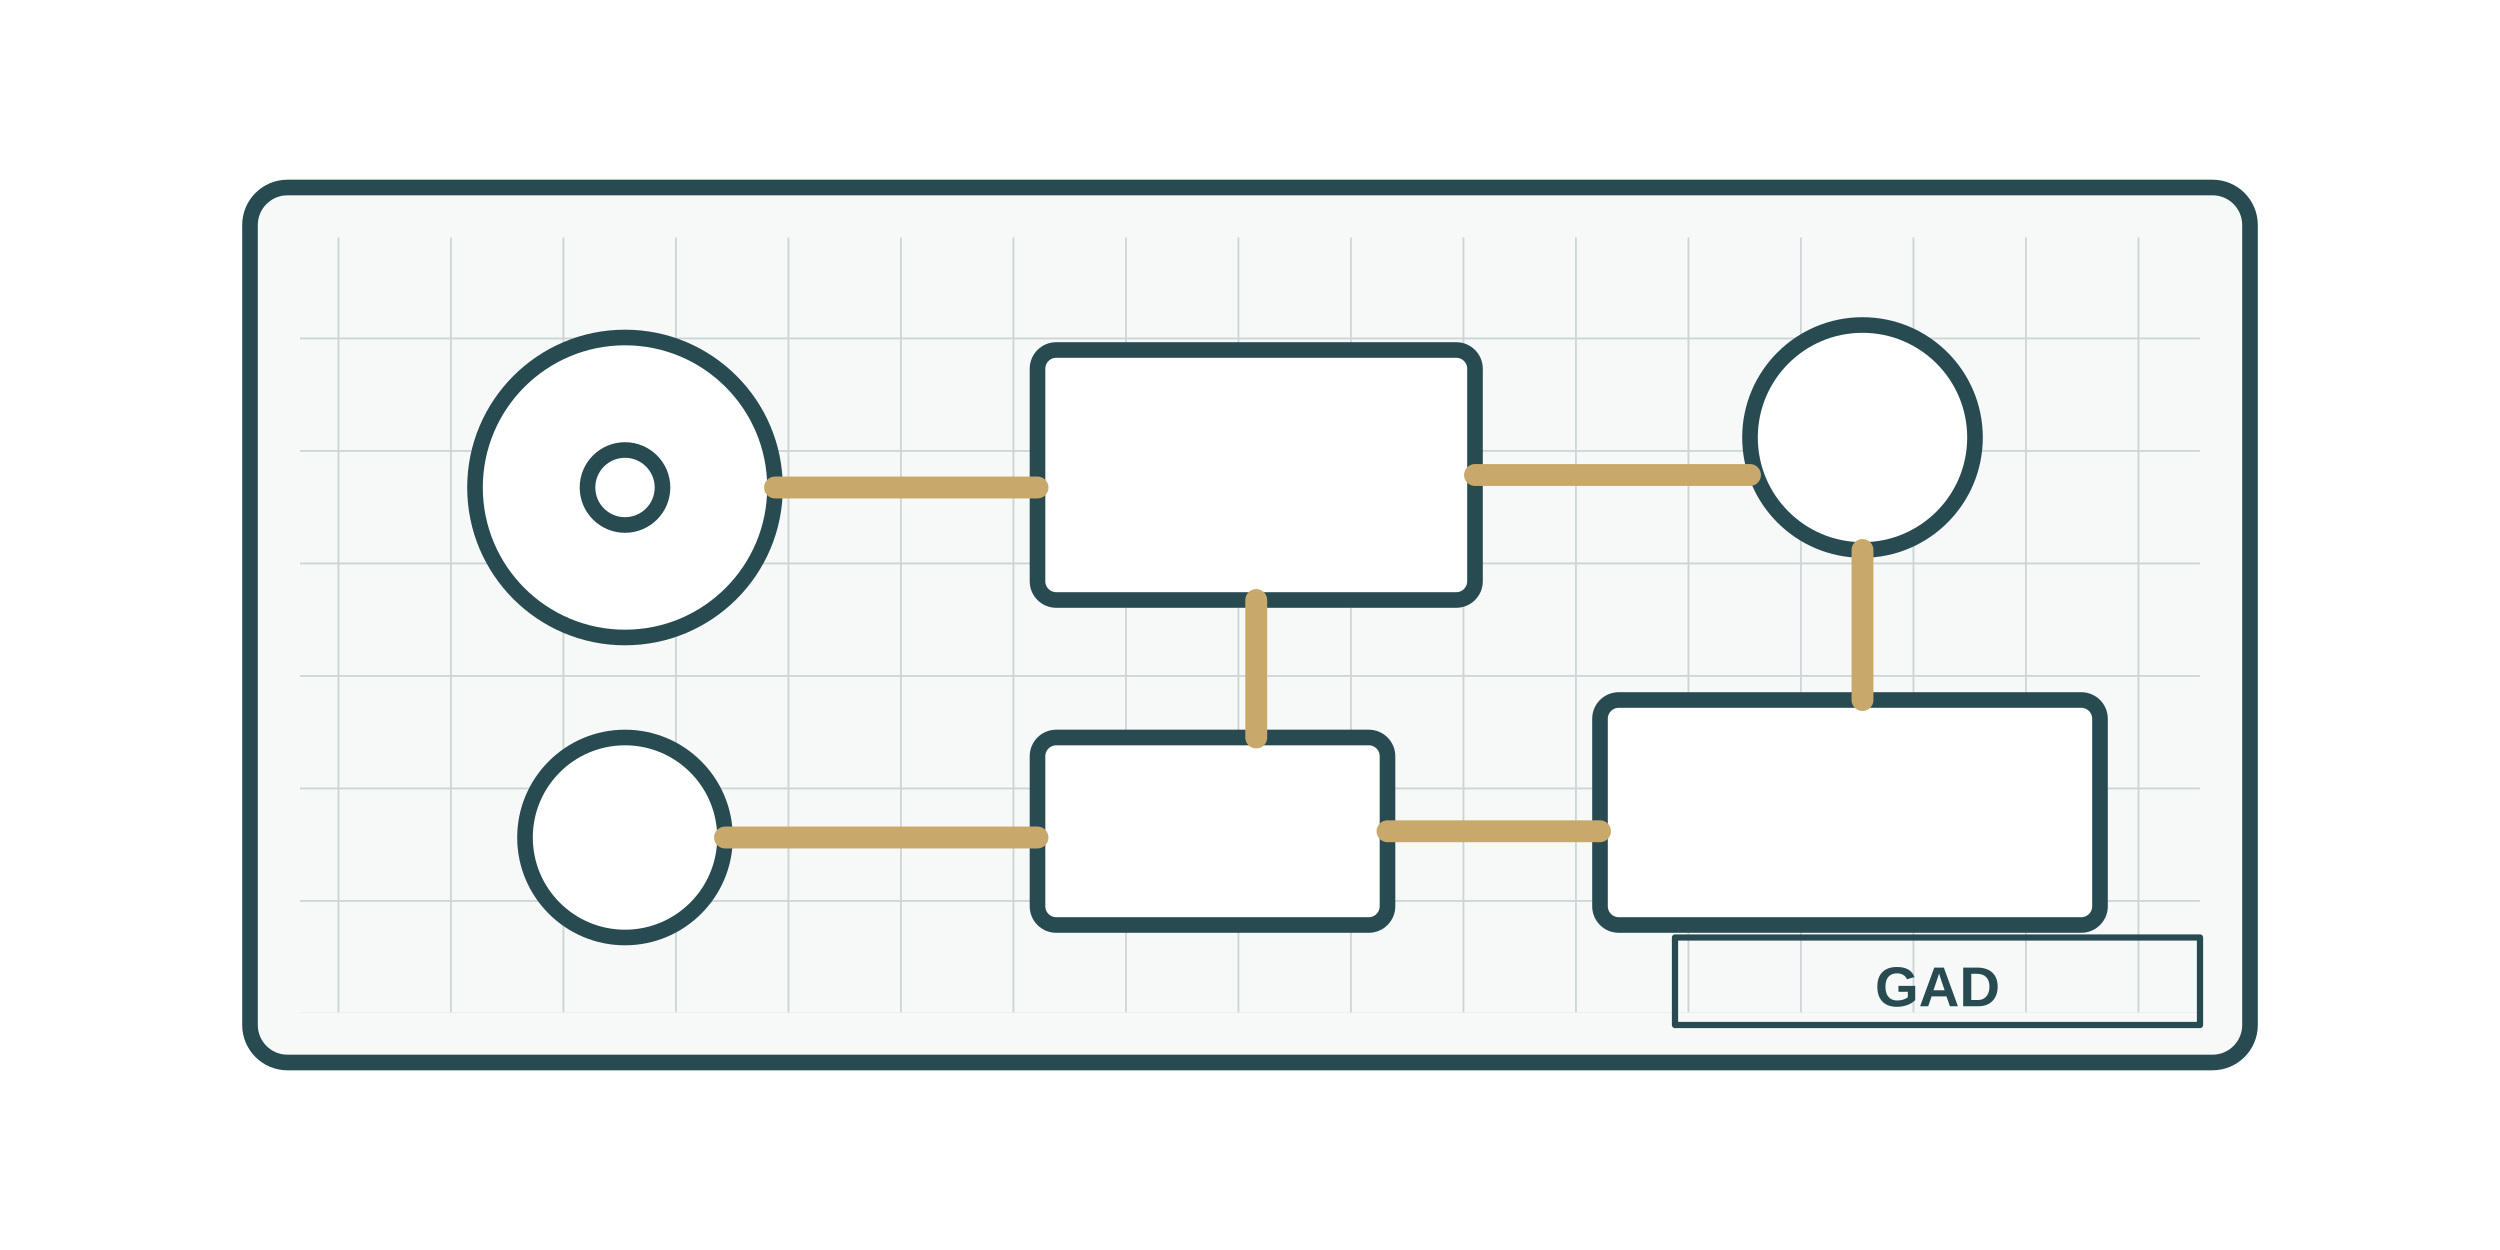
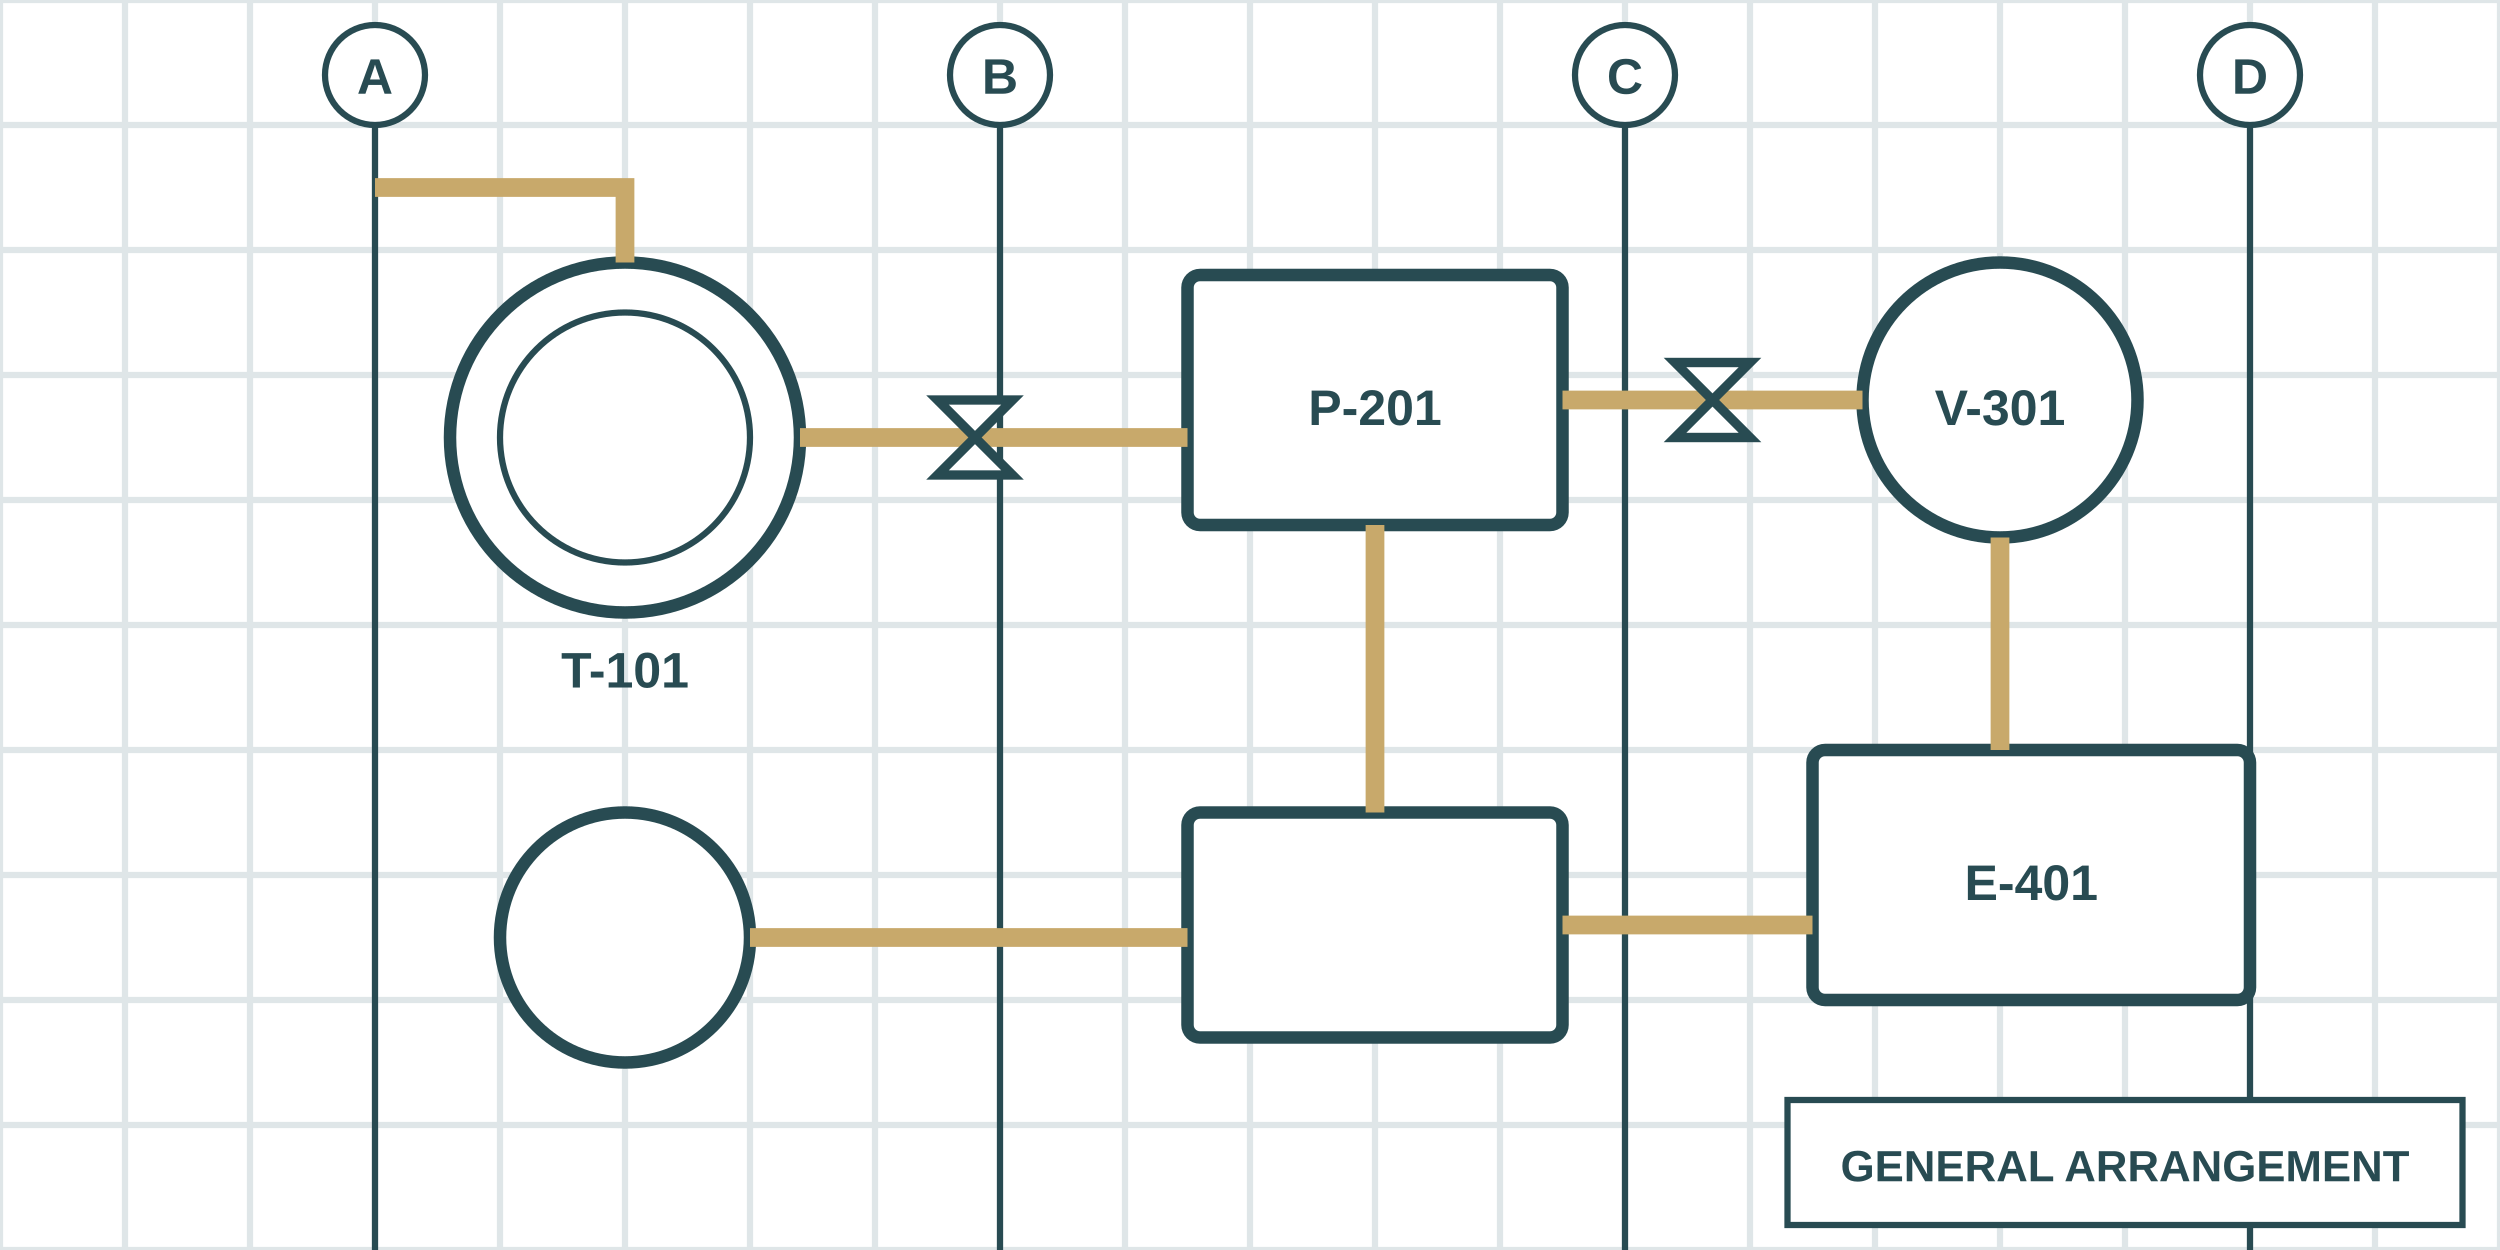
- <svg xmlns="http://www.w3.org/2000/svg" viewBox="0 0 400 200" font-family="Manrope, Arial, sans-serif" role="img" aria-label="Plant general arrangement drawing with tanks and piping">
+ <svg xmlns="http://www.w3.org/2000/svg" viewBox="0 0 400 200" font-family="Manrope, Arial, sans-serif" role="img" aria-label="Plant general arrangement drawing with tanks, pumps and piping">
  <rect width="400" height="200" fill="#ffffff" />
-   <g fill="none" stroke="#284b52" stroke-width="2.5" stroke-linecap="round" stroke-linejoin="round">
-     <defs>
-       <pattern id="grid" width="18" height="18" patternUnits="userSpaceOnUse">
-         <path d="M18 0 H0 V18" fill="none" stroke="#284b52" stroke-width="0.6" opacity="0.2" />
-       </pattern>
-     </defs>
-     <rect x="40" y="30" width="320" height="140" rx="6" fill="#f7f9f9" />
-     <rect x="48" y="38" width="304" height="124" fill="url(#grid)" stroke="none" />
-     <circle cx="100" cy="78" r="24" fill="#ffffff" />
-     <circle cx="100" cy="78" r="6" />
-     <circle cx="100" cy="134" r="16" fill="#ffffff" />
-     <circle cx="298" cy="70" r="18" fill="#ffffff" />
-     <rect x="166" y="56" width="70" height="40" rx="3" fill="#ffffff" />
-     <rect x="166" y="118" width="56" height="30" rx="3" fill="#ffffff" />
-     <rect x="256" y="112" width="80" height="36" rx="3" fill="#ffffff" />
-     <path d="M124 78 H166 M236 76 H280 M116 134 H166 M222 133 H256 M298 88 V112 M201 96 V118" stroke="#c8a96b" stroke-width="3.5" />
-     <rect x="268" y="150" width="84" height="14" stroke-width="1" />
-     <text x="310" y="161" font-size="9" font-weight="700" fill="#284b52" stroke="none" text-anchor="middle">GAD</text>
+   <g stroke="#dfe6e8" stroke-width="1">
+     <path d="M0 0 V200" />
+     <path d="M20 0 V200" />
+     <path d="M40 0 V200" />
+     <path d="M60 0 V200" />
+     <path d="M80 0 V200" />
+     <path d="M100 0 V200" />
+     <path d="M120 0 V200" />
+     <path d="M140 0 V200" />
+     <path d="M160 0 V200" />
+     <path d="M180 0 V200" />
+     <path d="M200 0 V200" />
+     <path d="M220 0 V200" />
+     <path d="M240 0 V200" />
+     <path d="M260 0 V200" />
+     <path d="M280 0 V200" />
+     <path d="M300 0 V200" />
+     <path d="M320 0 V200" />
+     <path d="M340 0 V200" />
+     <path d="M360 0 V200" />
+     <path d="M380 0 V200" />
+     <path d="M400 0 V200" />
+     <path d="M0 0 H400" />
+     <path d="M0 20 H400" />
+     <path d="M0 40 H400" />
+     <path d="M0 60 H400" />
+     <path d="M0 80 H400" />
+     <path d="M0 100 H400" />
+     <path d="M0 120 H400" />
+     <path d="M0 140 H400" />
+     <path d="M0 160 H400" />
+     <path d="M0 180 H400" />
+     <path d="M0 200 H400" />
  </g>
+   <g stroke="#284b52" stroke-width="1">
+     <path d="M60 14 V200 M160 14 V200 M260 14 V200 M360 14 V200" />
+   </g>
+   <circle cx="60" cy="12" r="8" fill="#ffffff" stroke="#284b52" />
+   <text x="60" y="15" font-size="8" font-weight="700" fill="#284b52" text-anchor="middle">A</text>
+   <circle cx="160" cy="12" r="8" fill="#ffffff" stroke="#284b52" />
+   <text x="160" y="15" font-size="8" font-weight="700" fill="#284b52" text-anchor="middle">B</text>
+   <circle cx="260" cy="12" r="8" fill="#ffffff" stroke="#284b52" />
+   <text x="260" y="15" font-size="8" font-weight="700" fill="#284b52" text-anchor="middle">C</text>
+   <circle cx="360" cy="12" r="8" fill="#ffffff" stroke="#284b52" />
+   <text x="360" y="15" font-size="8" font-weight="700" fill="#284b52" text-anchor="middle">D</text>
+   <g fill="#ffffff" stroke="#284b52" stroke-width="2">
+     <circle cx="100" cy="70" r="28" />
+     <circle cx="100" cy="70" r="20" stroke-width="1" />
+     <circle cx="100" cy="150" r="20" />
+     <rect x="190" y="44" width="60" height="40" rx="2" />
+     <rect x="190" y="130" width="60" height="36" rx="2" />
+     <circle cx="320" cy="64" r="22" />
+     <rect x="290" y="120" width="70" height="40" rx="2" />
+   </g>
+   <path d="M100 42 V30 H60 M128 70 H190 M250 64 H298 M120 150 H190 M250 148 H290 M320 86 V120 M220 84 V130" fill="none" stroke="#c8a96b" stroke-width="3" />
+   <g fill="#ffffff" stroke="#284b52" stroke-width="1.5">
+     <path d="M150 64 L162 76 L150 76 L162 64 Z" />
+     <path d="M268 58 L280 70 L268 70 L280 58 Z" />
+   </g>
+   <text x="100" y="110" font-size="8" font-weight="700" fill="#284b52" text-anchor="middle">T-101</text>
+   <text x="220" y="68" font-size="8" font-weight="700" fill="#284b52" text-anchor="middle">P-201</text>
+   <text x="320" y="68" font-size="8" font-weight="700" fill="#284b52" text-anchor="middle">V-301</text>
+   <text x="325" y="144" font-size="8" font-weight="700" fill="#284b52" text-anchor="middle">E-401</text>
+   <rect x="286" y="176" width="108" height="20" fill="#ffffff" stroke="#284b52" />
+   <text x="340" y="189" font-size="7" font-weight="700" fill="#284b52" text-anchor="middle">GENERAL ARRANGEMENT</text>
</svg>
